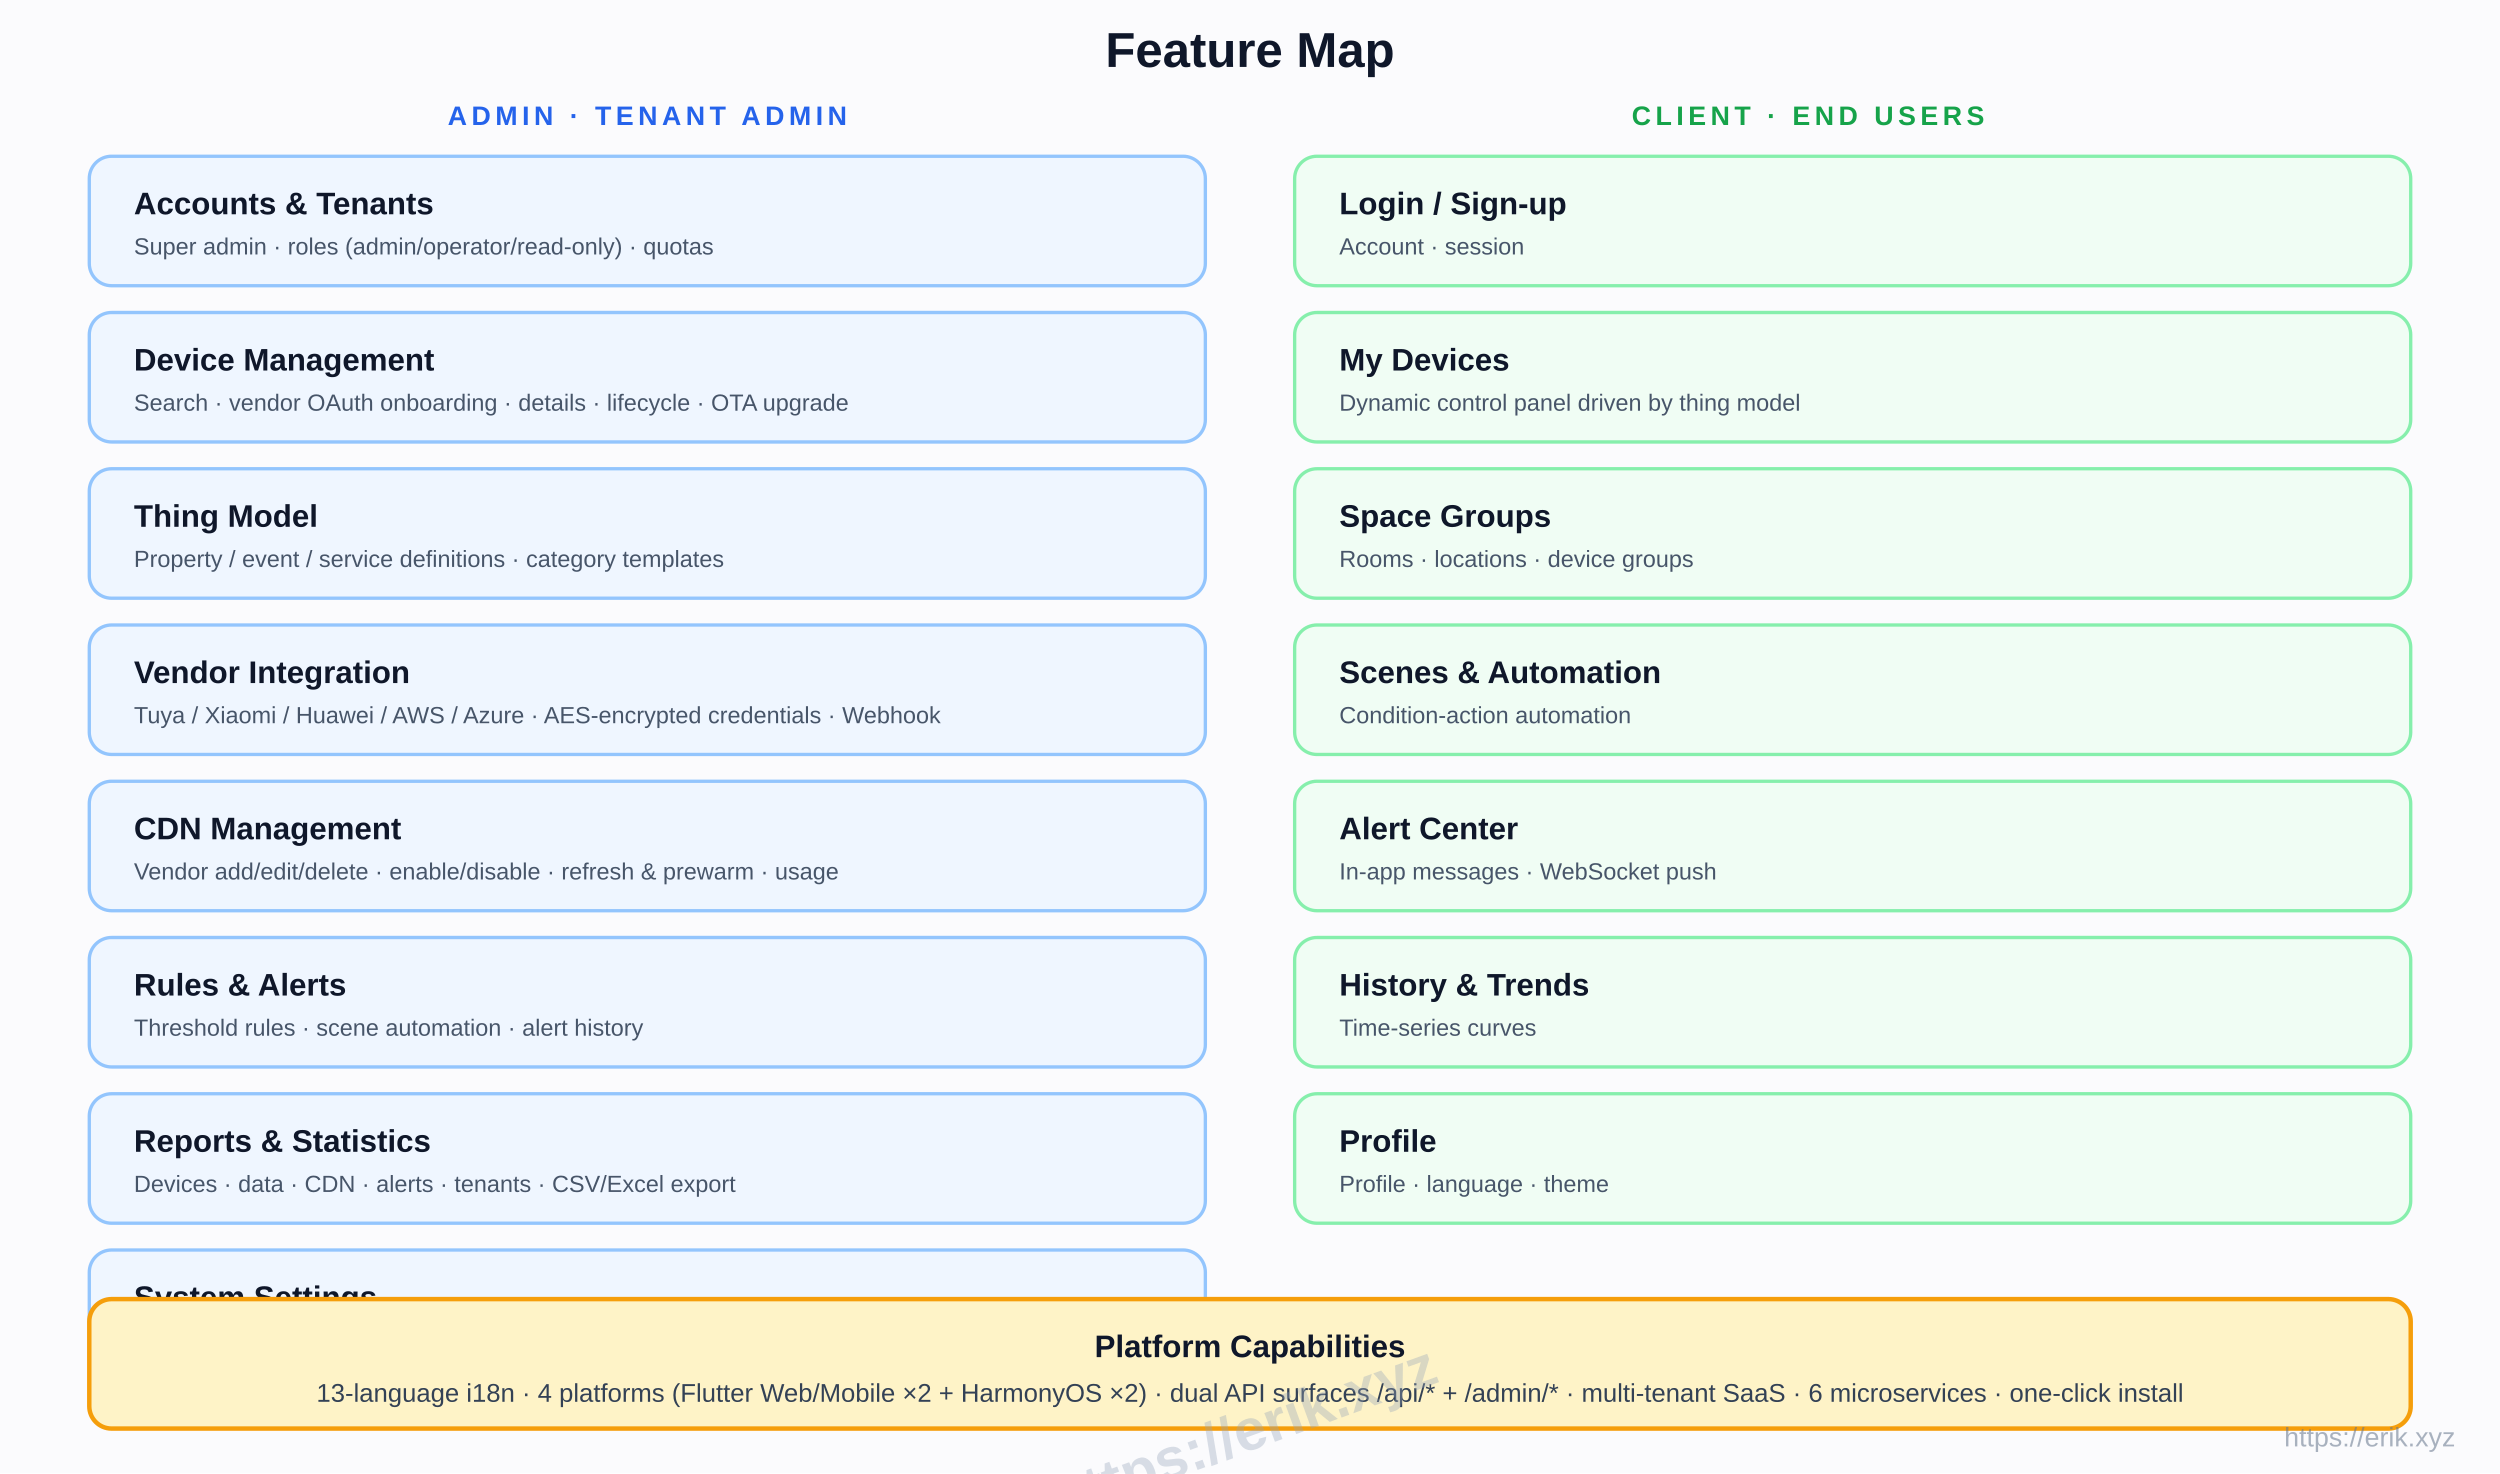
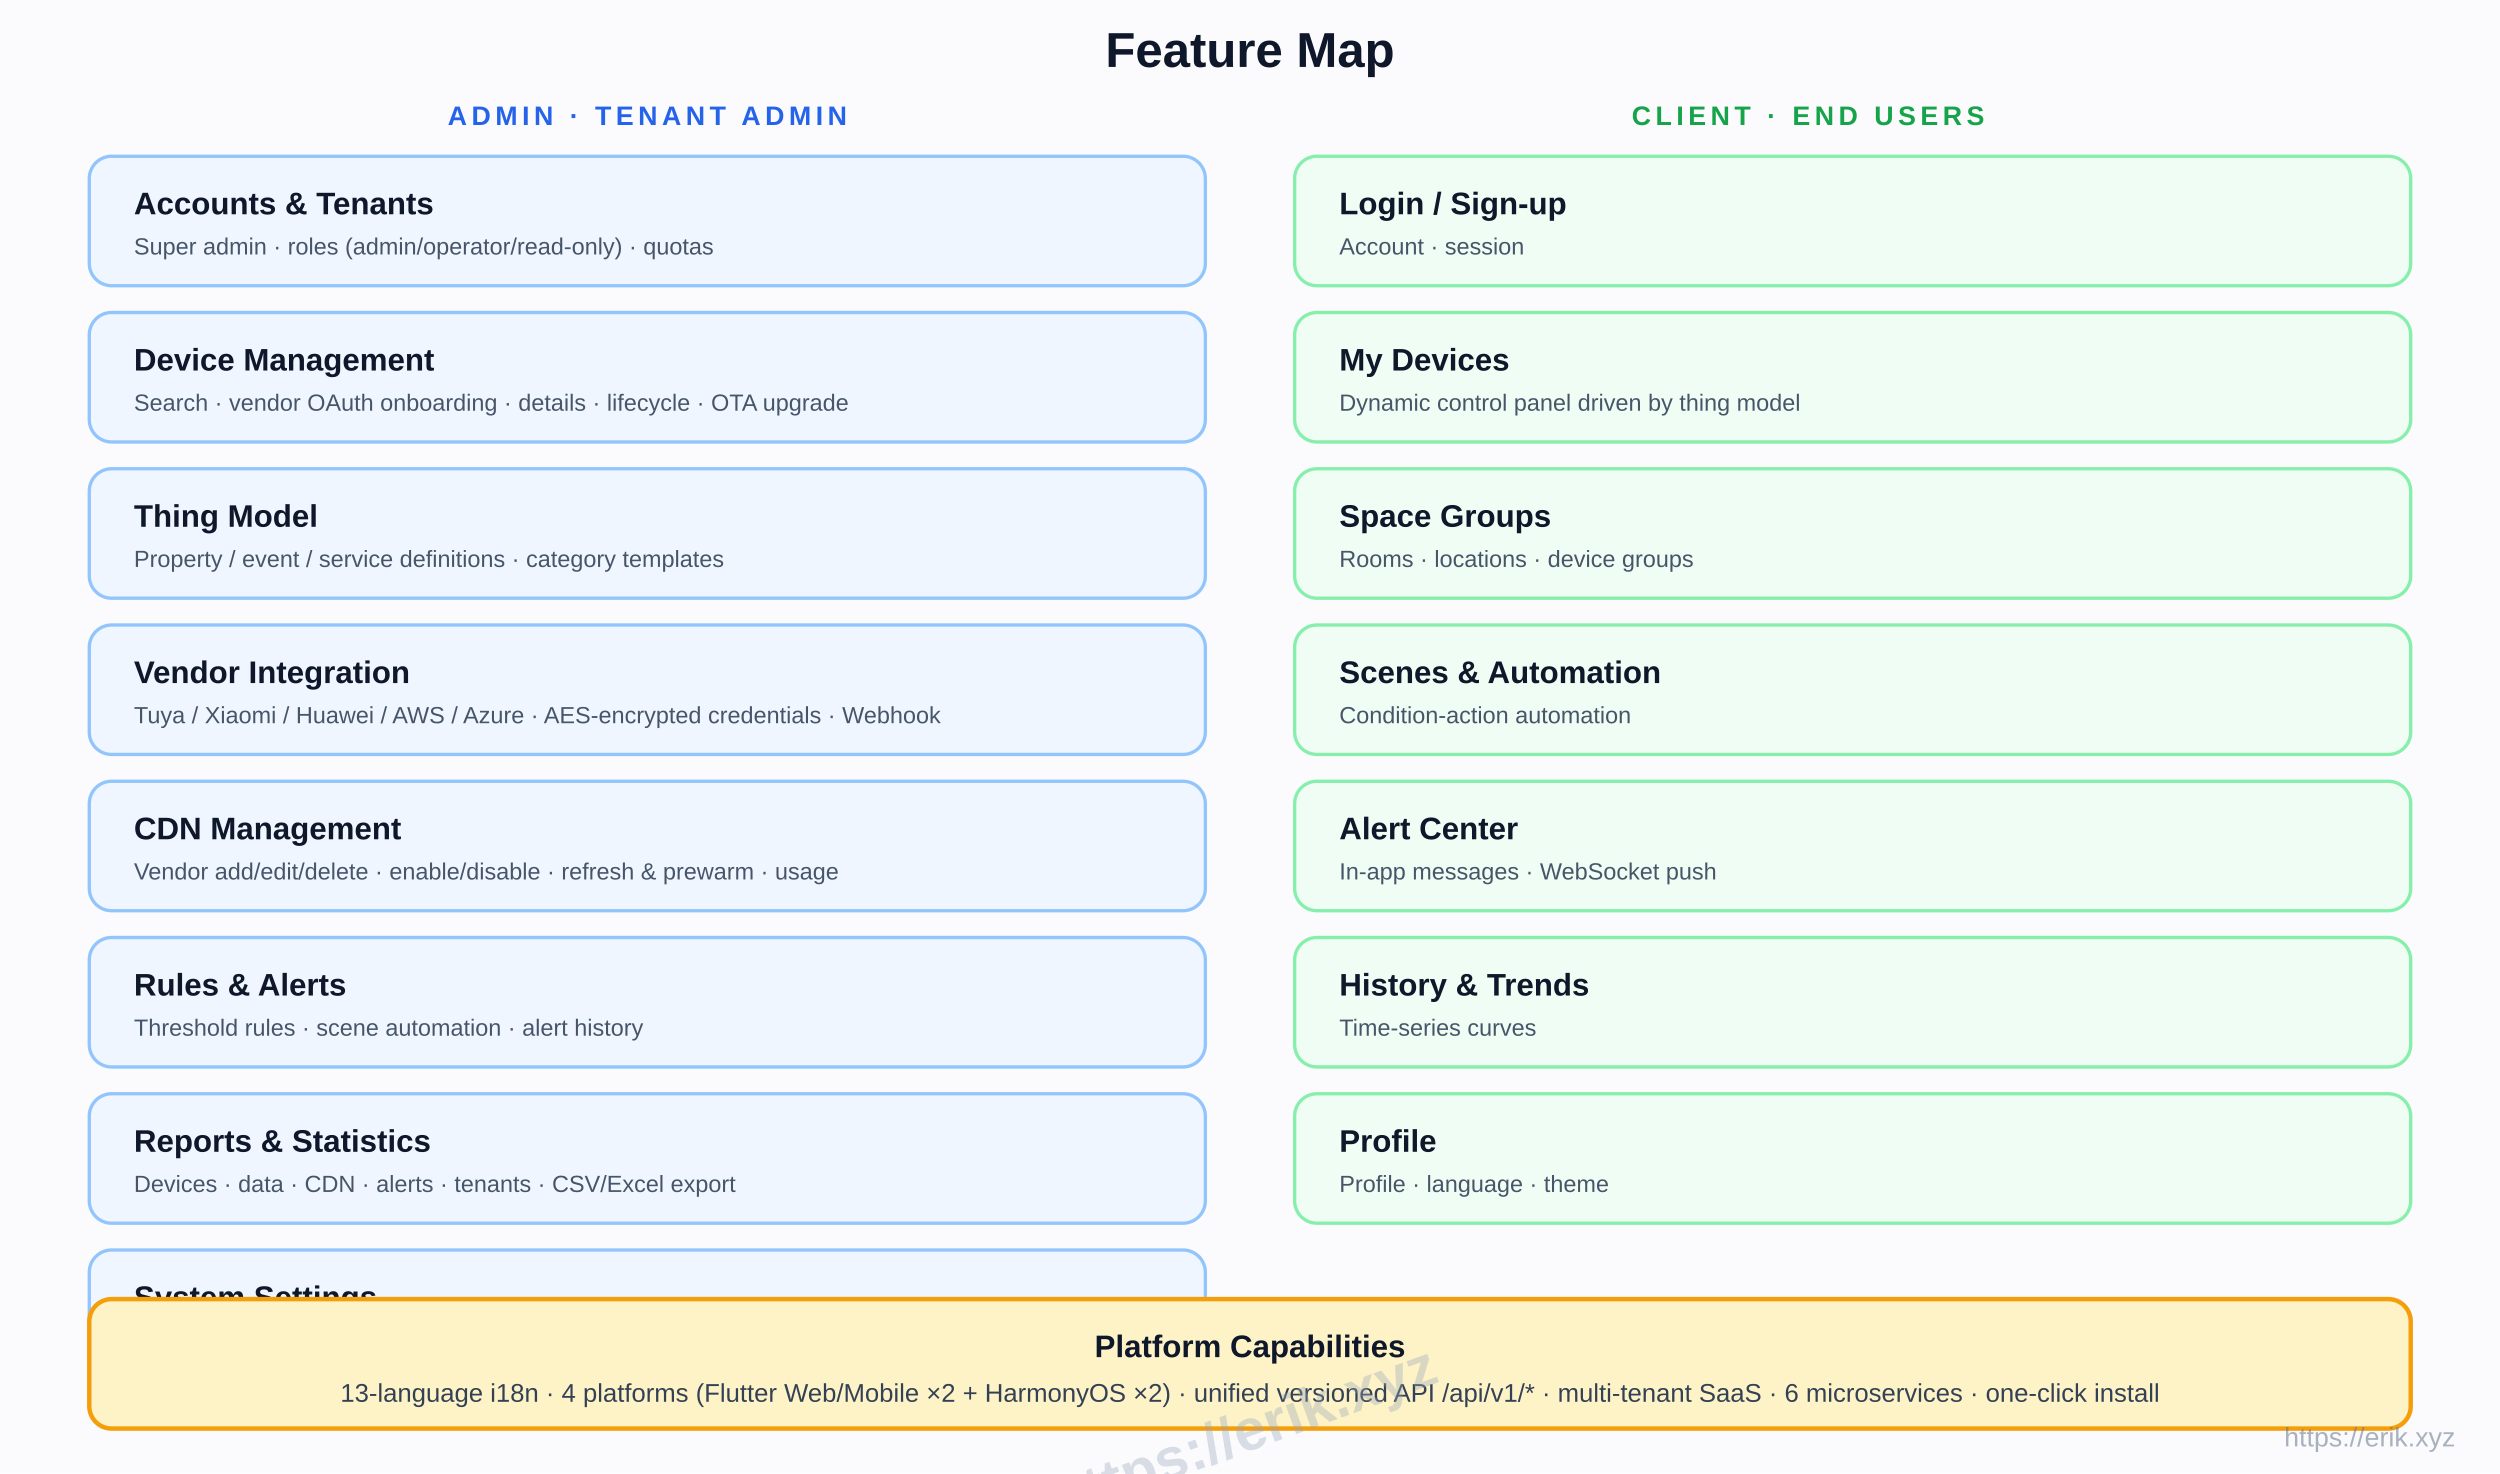
<svg xmlns="http://www.w3.org/2000/svg" viewBox="0 0 1120 660" font-family="Arial, 'PingFang SC', 'Microsoft YaHei', sans-serif">
  <rect width="1120" height="660" fill="#fbfbfd" />
  <text x="560" y="30" text-anchor="middle" font-size="22" font-weight="bold" fill="#0f172a">Feature Map</text>
  <text x="290" y="56" text-anchor="middle" font-size="12" font-weight="bold" letter-spacing="2" fill="#2563eb">ADMIN · TENANT ADMIN</text>
  <g>
    <rect x="40" y="70" width="500" height="58" rx="10" fill="#eff6ff" stroke="#93c5fd" stroke-width="1.5" />
    <text x="60" y="96" font-size="14" font-weight="bold" fill="#0f172a">Accounts &amp; Tenants</text>
    <text x="60" y="114" font-size="10.5" fill="#475569">Super admin · roles (admin/operator/read-only) · quotas</text>
    <rect x="40" y="140" width="500" height="58" rx="10" fill="#eff6ff" stroke="#93c5fd" stroke-width="1.5" />
    <text x="60" y="166" font-size="14" font-weight="bold" fill="#0f172a">Device Management</text>
    <text x="60" y="184" font-size="10.5" fill="#475569">Search · vendor OAuth onboarding · details · lifecycle · OTA upgrade</text>
    <rect x="40" y="210" width="500" height="58" rx="10" fill="#eff6ff" stroke="#93c5fd" stroke-width="1.5" />
    <text x="60" y="236" font-size="14" font-weight="bold" fill="#0f172a">Thing Model</text>
    <text x="60" y="254" font-size="10.5" fill="#475569">Property / event / service definitions · category templates</text>
    <rect x="40" y="280" width="500" height="58" rx="10" fill="#eff6ff" stroke="#93c5fd" stroke-width="1.5" />
    <text x="60" y="306" font-size="14" font-weight="bold" fill="#0f172a">Vendor Integration</text>
    <text x="60" y="324" font-size="10.5" fill="#475569">Tuya / Xiaomi / Huawei / AWS / Azure · AES-encrypted credentials · Webhook</text>
    <rect x="40" y="350" width="500" height="58" rx="10" fill="#eff6ff" stroke="#93c5fd" stroke-width="1.5" />
    <text x="60" y="376" font-size="14" font-weight="bold" fill="#0f172a">CDN Management</text>
    <text x="60" y="394" font-size="10.5" fill="#475569">Vendor add/edit/delete · enable/disable · refresh &amp; prewarm · usage</text>
    <rect x="40" y="420" width="500" height="58" rx="10" fill="#eff6ff" stroke="#93c5fd" stroke-width="1.5" />
    <text x="60" y="446" font-size="14" font-weight="bold" fill="#0f172a">Rules &amp; Alerts</text>
    <text x="60" y="464" font-size="10.5" fill="#475569">Threshold rules · scene automation · alert history</text>
    <rect x="40" y="490" width="500" height="58" rx="10" fill="#eff6ff" stroke="#93c5fd" stroke-width="1.5" />
    <text x="60" y="516" font-size="14" font-weight="bold" fill="#0f172a">Reports &amp; Statistics</text>
    <text x="60" y="534" font-size="10.5" fill="#475569">Devices · data · CDN · alerts · tenants · CSV/Excel export</text>
    <rect x="40" y="560" width="500" height="58" rx="10" fill="#eff6ff" stroke="#93c5fd" stroke-width="1.5" />
    <text x="60" y="586" font-size="14" font-weight="bold" fill="#0f172a">System Settings</text>
    <text x="60" y="604" font-size="10.5" fill="#475569">Operation logs · API keys · security policy</text>
  </g>
  <text x="810" y="56" text-anchor="middle" font-size="12" font-weight="bold" letter-spacing="2" fill="#16a34a">CLIENT · END USERS</text>
  <g>
    <rect x="580" y="70" width="500" height="58" rx="10" fill="#f0fdf4" stroke="#86efac" stroke-width="1.5" />
    <text x="600" y="96" font-size="14" font-weight="bold" fill="#0f172a">Login / Sign-up</text>
    <text x="600" y="114" font-size="10.5" fill="#475569">Account · session</text>
    <rect x="580" y="140" width="500" height="58" rx="10" fill="#f0fdf4" stroke="#86efac" stroke-width="1.5" />
    <text x="600" y="166" font-size="14" font-weight="bold" fill="#0f172a">My Devices</text>
    <text x="600" y="184" font-size="10.5" fill="#475569">Dynamic control panel driven by thing model</text>
    <rect x="580" y="210" width="500" height="58" rx="10" fill="#f0fdf4" stroke="#86efac" stroke-width="1.5" />
    <text x="600" y="236" font-size="14" font-weight="bold" fill="#0f172a">Space Groups</text>
    <text x="600" y="254" font-size="10.5" fill="#475569">Rooms · locations · device groups</text>
    <rect x="580" y="280" width="500" height="58" rx="10" fill="#f0fdf4" stroke="#86efac" stroke-width="1.5" />
    <text x="600" y="306" font-size="14" font-weight="bold" fill="#0f172a">Scenes &amp; Automation</text>
    <text x="600" y="324" font-size="10.5" fill="#475569">Condition-action automation</text>
    <rect x="580" y="350" width="500" height="58" rx="10" fill="#f0fdf4" stroke="#86efac" stroke-width="1.5" />
    <text x="600" y="376" font-size="14" font-weight="bold" fill="#0f172a">Alert Center</text>
    <text x="600" y="394" font-size="10.5" fill="#475569">In-app messages · WebSocket push</text>
    <rect x="580" y="420" width="500" height="58" rx="10" fill="#f0fdf4" stroke="#86efac" stroke-width="1.5" />
    <text x="600" y="446" font-size="14" font-weight="bold" fill="#0f172a">History &amp; Trends</text>
    <text x="600" y="464" font-size="10.5" fill="#475569">Time-series curves</text>
    <rect x="580" y="490" width="500" height="58" rx="10" fill="#f0fdf4" stroke="#86efac" stroke-width="1.5" />
    <text x="600" y="516" font-size="14" font-weight="bold" fill="#0f172a">Profile</text>
    <text x="600" y="534" font-size="10.5" fill="#475569">Profile · language · theme</text>
  </g>
  <rect x="40" y="582" width="1040" height="58" rx="10" fill="#fef3c7" stroke="#f59e0b" stroke-width="2" />
  <text x="560" y="608" text-anchor="middle" font-size="14" font-weight="bold" fill="#0f172a">Platform Capabilities</text>
-   <text x="560" y="628" text-anchor="middle" font-size="11.5" fill="#334155">13-language i18n · 4 platforms (Flutter Web/Mobile ×2 + HarmonyOS ×2) · dual API surfaces /api/* + /admin/* · multi-tenant SaaS · 6 microservices · one-click install</text>
+   <text x="560" y="628" text-anchor="middle" font-size="11.5" fill="#334155">13-language i18n · 4 platforms (Flutter Web/Mobile ×2 + HarmonyOS ×2) · unified versioned API /api/v1/* · multi-tenant SaaS · 6 microservices · one-click install</text>
  <text x="560" y="650" text-anchor="middle" font-size="26" font-weight="bold" fill="#94a3b8" opacity="0.35" transform="rotate(-20 560 650)">https://erik.xyz</text>
  <text x="1100" y="648" text-anchor="end" font-size="12" fill="#64748b" opacity="0.55">https://erik.xyz</text>
</svg>
